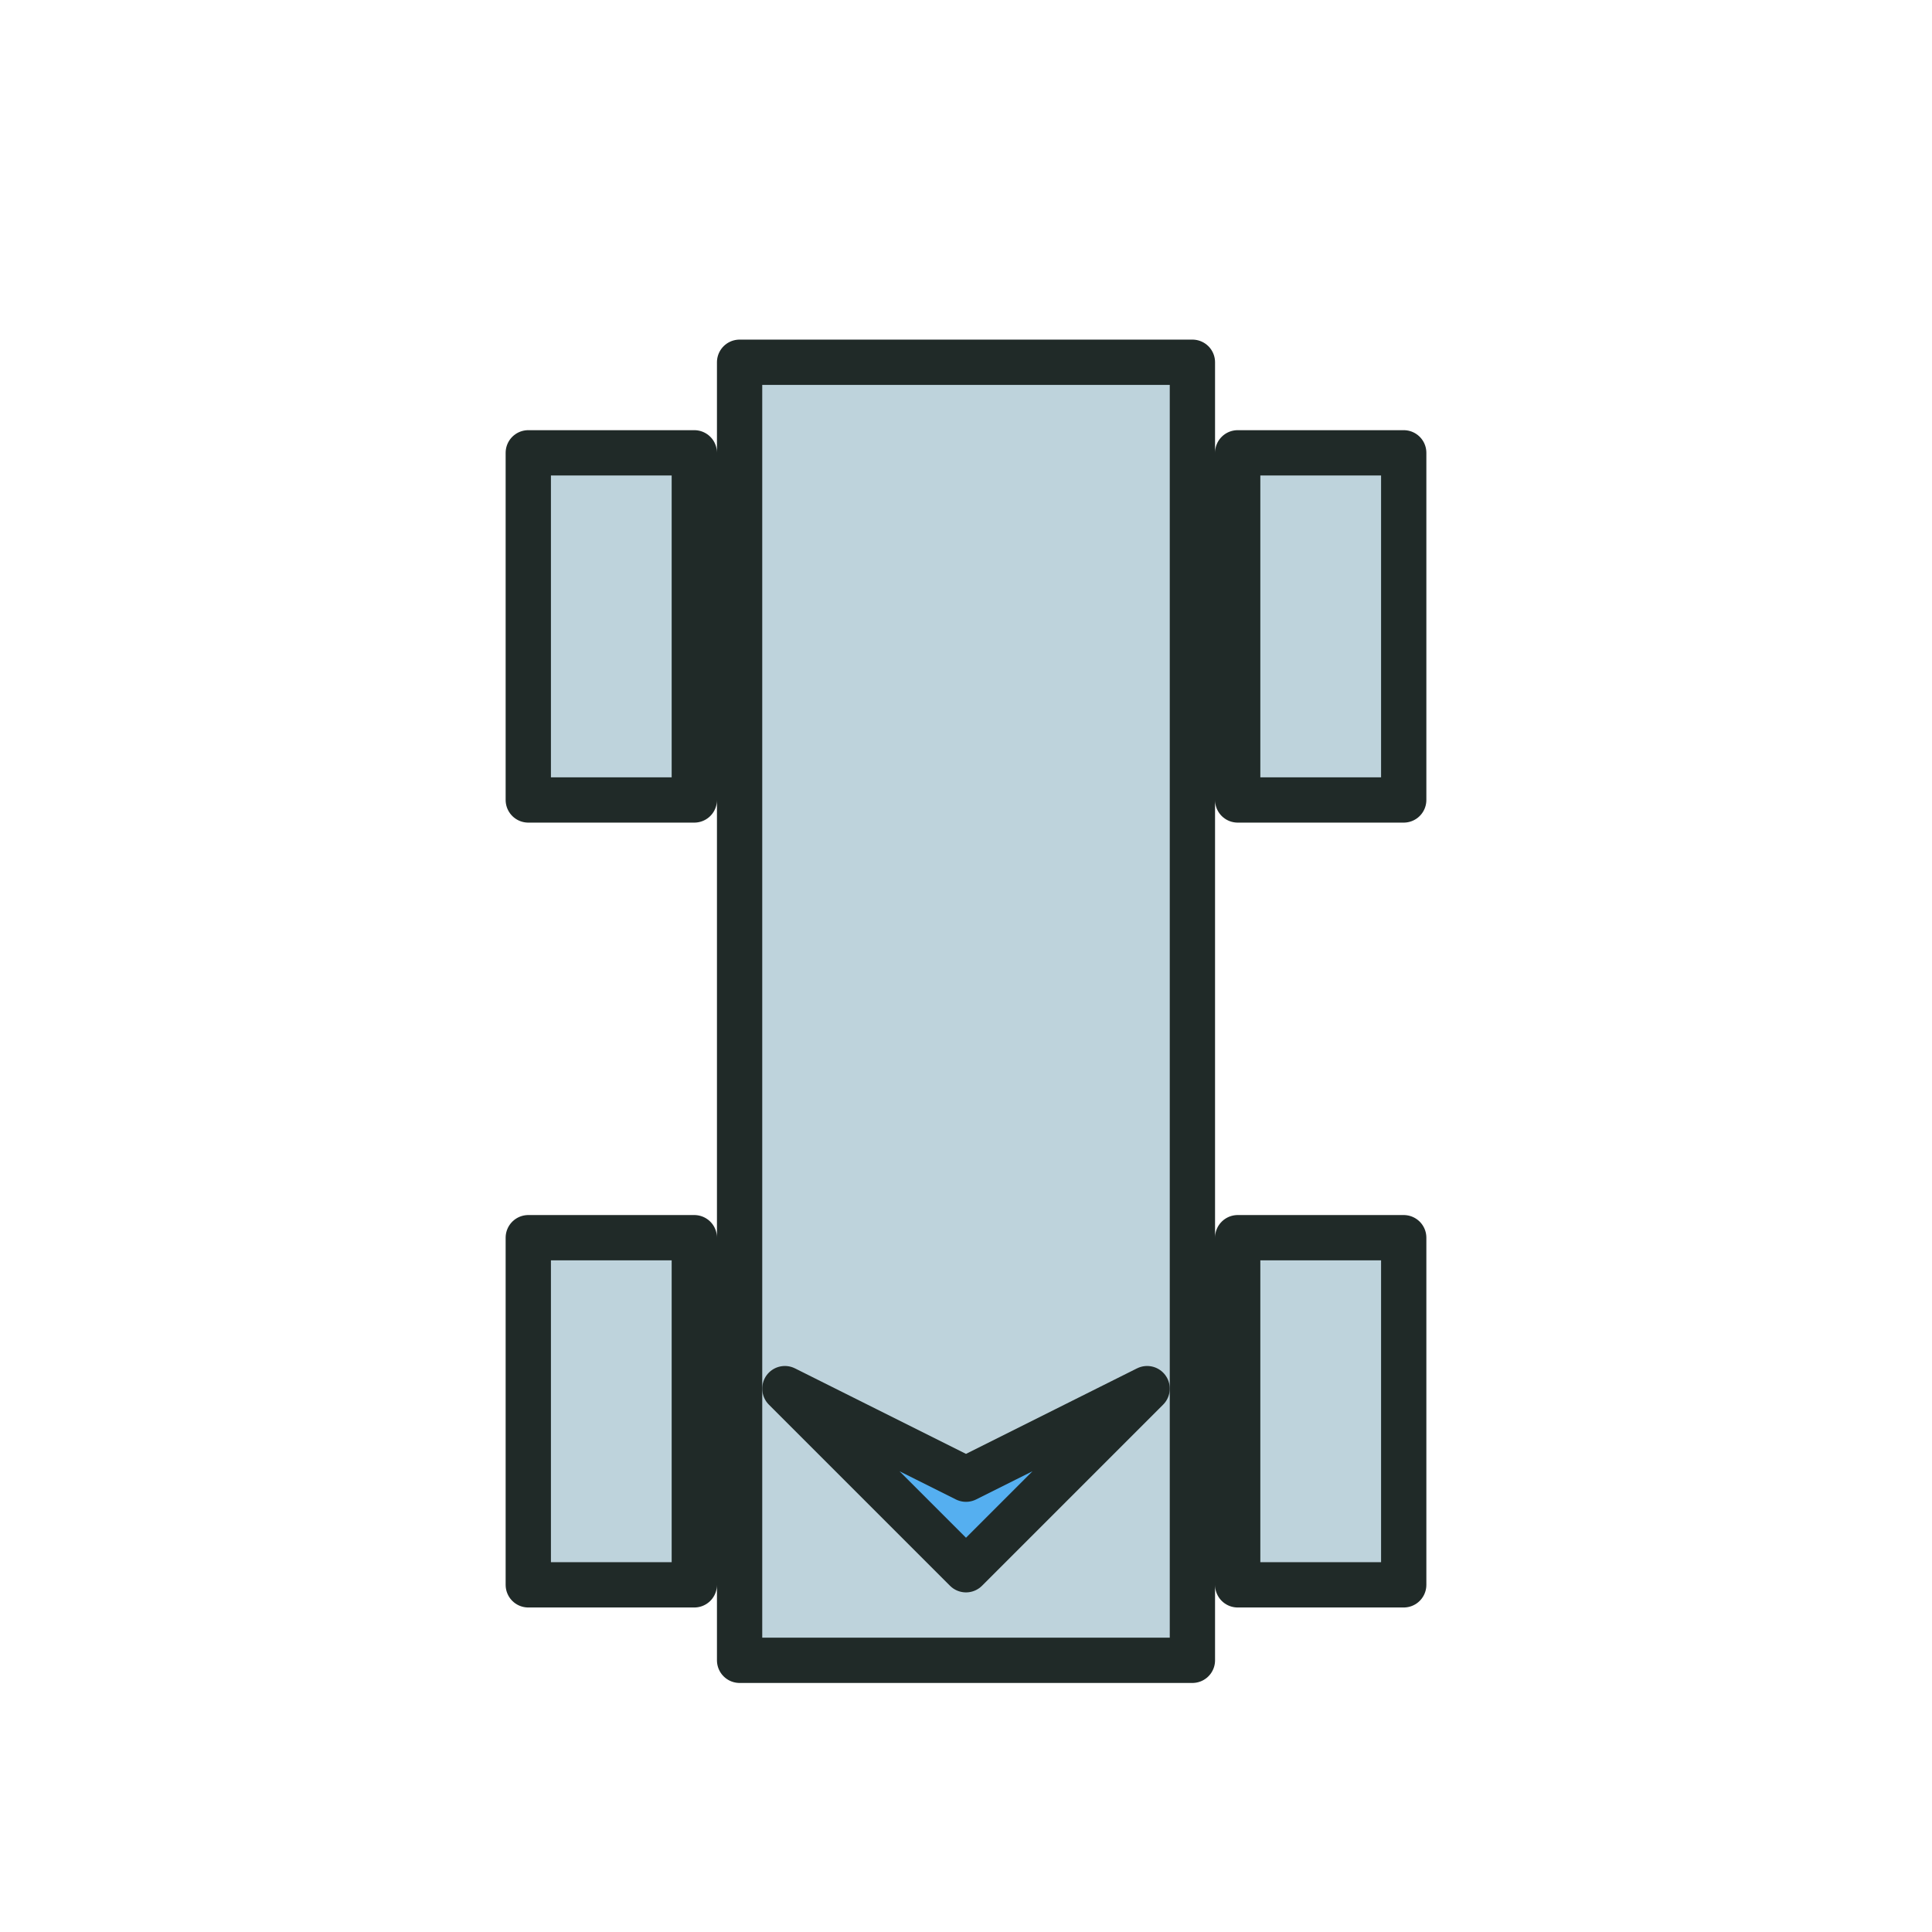
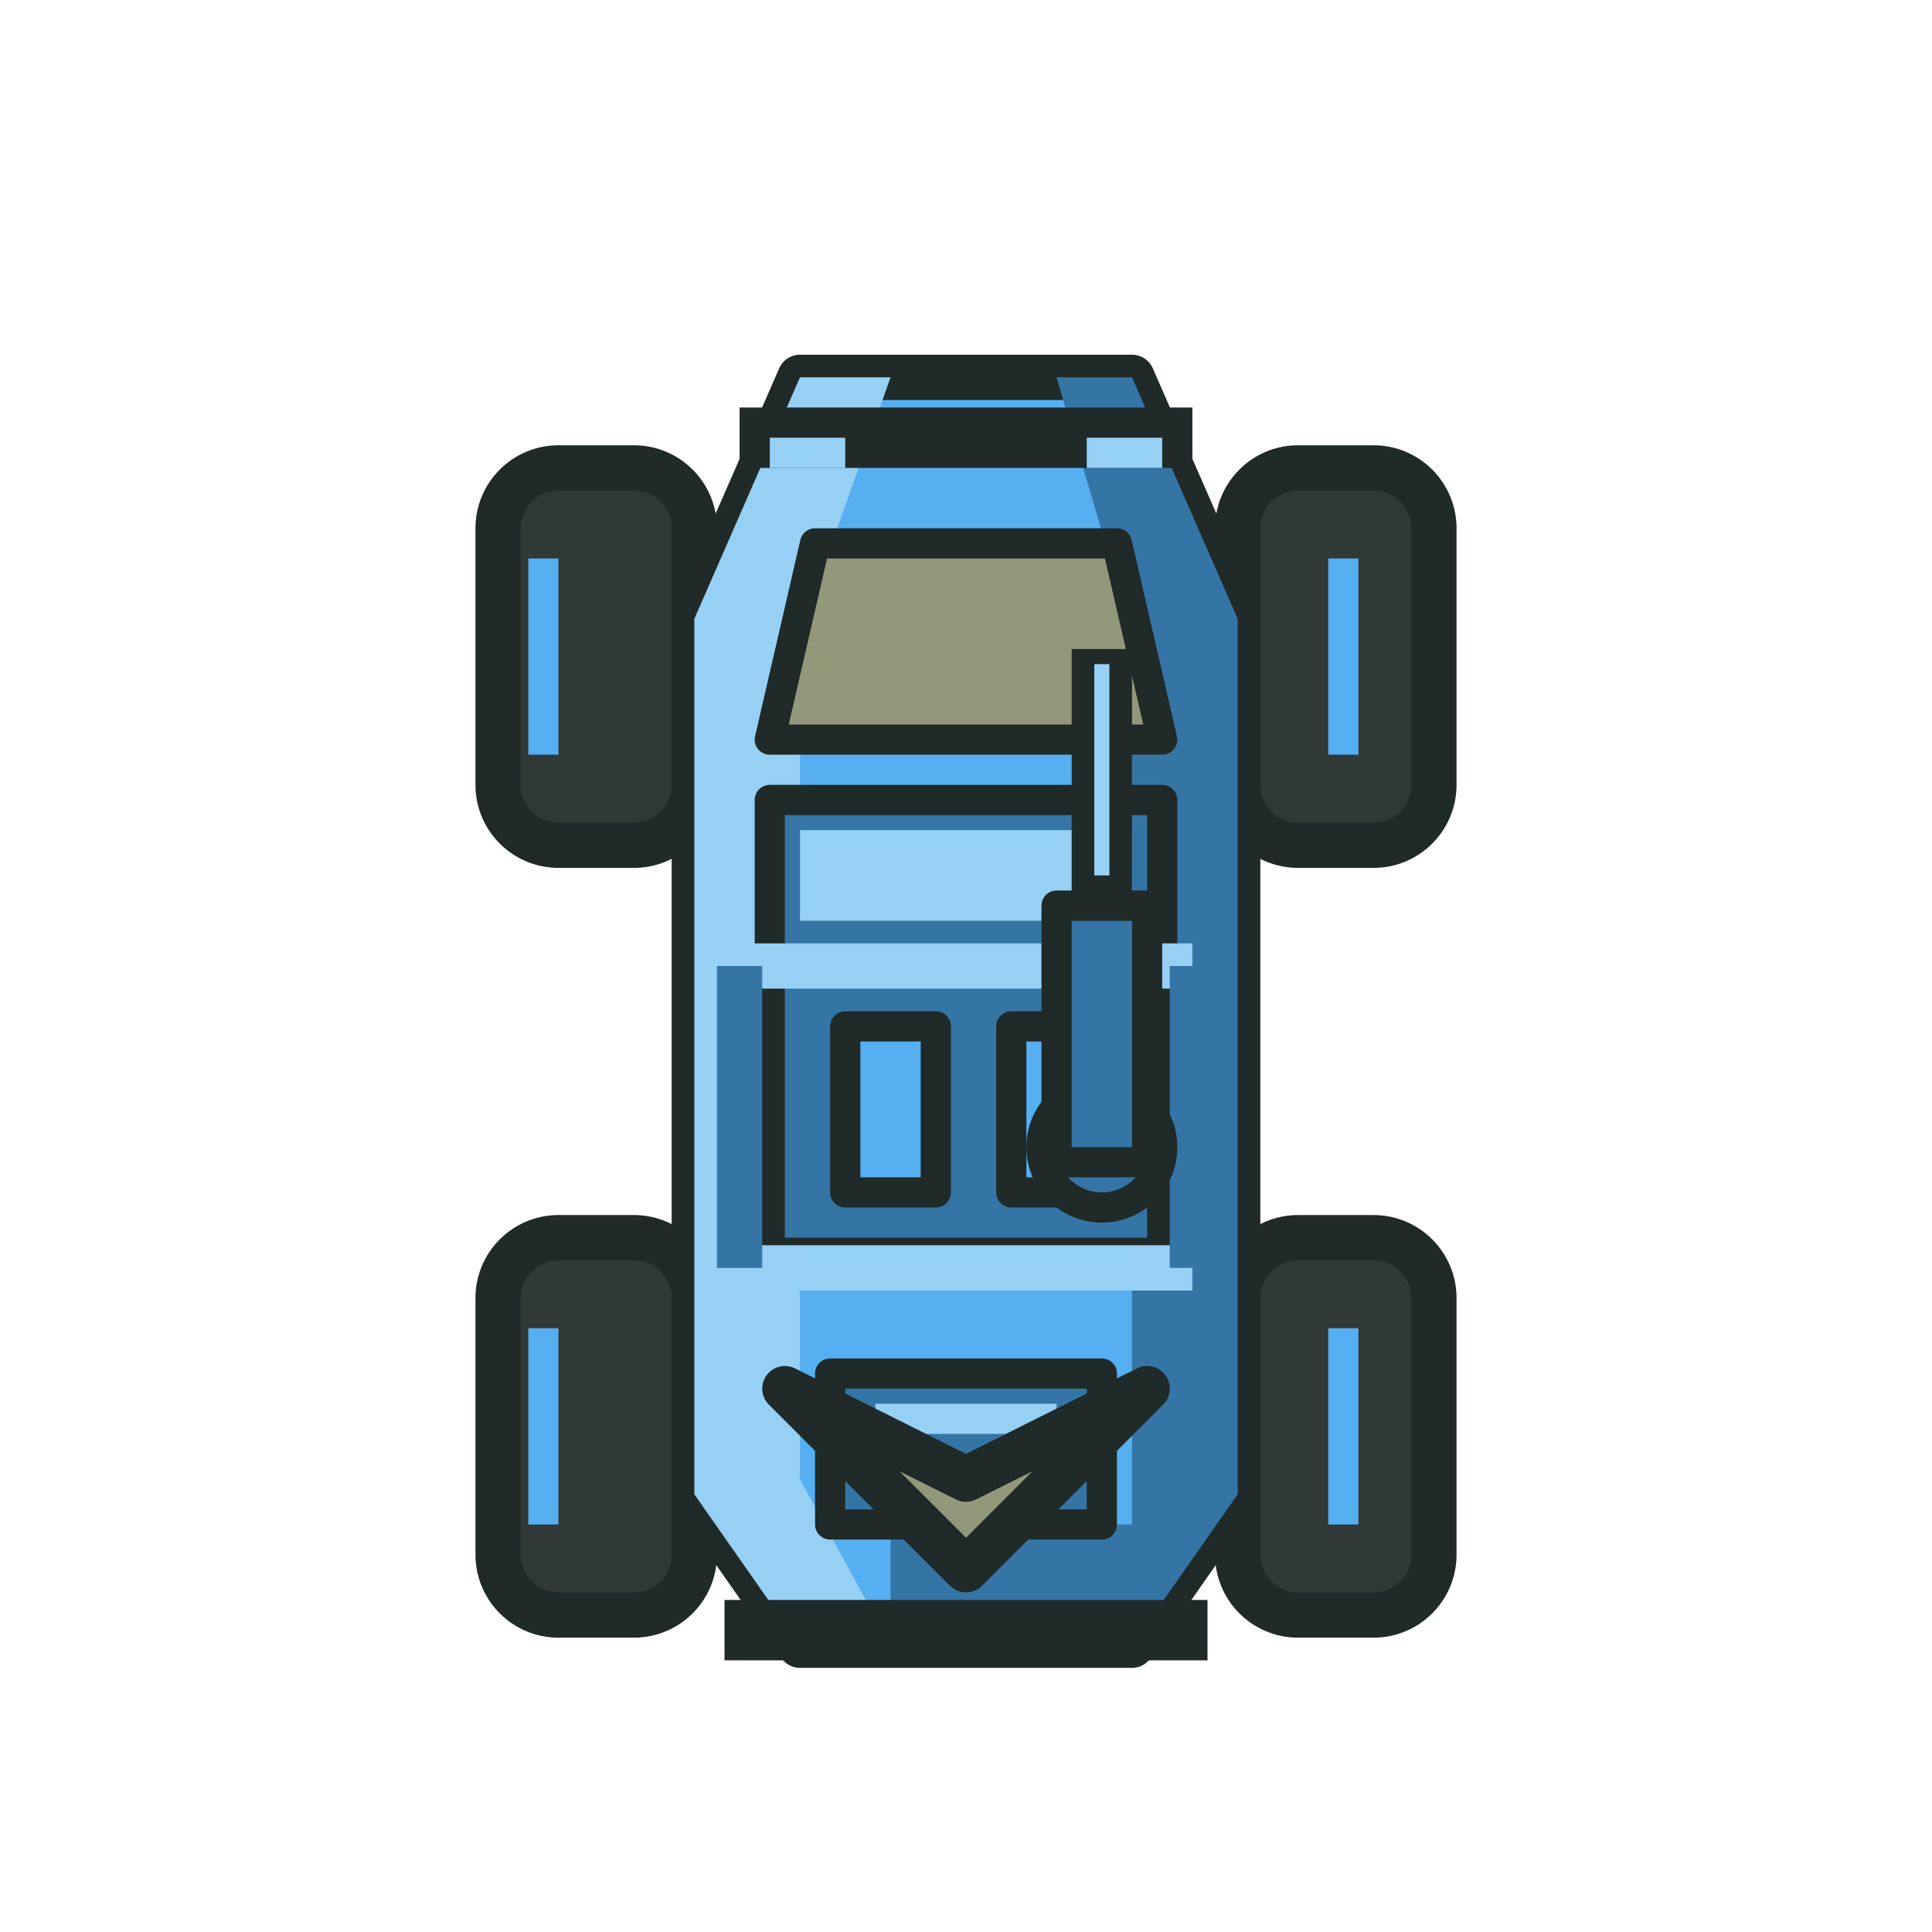
<svg xmlns="http://www.w3.org/2000/svg" width="128" height="128" viewBox="0 0 128 128">
-   <path d="M49 24 H79 V110 H49 Z M35 30 H46 V53 H35 Z M82 30 H93 V53 H82 Z M35 82 H46 V105 H35 Z M82 82 H93 V105 H82 Z" fill="#bed3dc" stroke="#202a28" stroke-width="3" stroke-linejoin="round" />
-   <path d="M52 92 L64 98 L76 92 L64 104 Z" fill="#55aff0" stroke="#202a28" stroke-width="3" stroke-linejoin="round" />
+   <g stroke="#202a28" stroke-width="3" stroke-linejoin="round">
+     <path d="M41 43h46M41 94h46" stroke="#3575a6" stroke-width="5" />
+     <g fill="#303936">
+       <rect x="33" y="31" width="13" height="25" rx="4" />
+       <rect x="82" y="31" width="13" height="25" rx="4" />
+       <rect x="33" y="82" width="13" height="25" rx="4" />
+       <rect x="82" y="82" width="13" height="25" rx="4" />
+     </g>
+     <path d="M36 37v13m53-13v13M36 88v13m53-13v13" stroke="#55aff0" stroke-width="2" />
+     <path d="M53 25h22l7 16v58l-7 10H53l-7-10V41Z" fill="#55aff0" />
+     <path d="M53 25h6l-6 17v56l6 11h-6l-7-10V41Z" fill="#97d0f5" stroke="none" />
+     <path d="M75 25l7 16v58l-7 10H59v-8h16V42l-5-17Z" fill="#3575a6" stroke="none" />
+     <path d="M49 29h30M48 108h32" fill="none" stroke-width="4" />
+     <path d="M54 36h20l3 13H51Z" fill="#92997a" stroke-width="2" />
+     <path d="M51 53h26v30H51Z" fill="#3575a6" stroke-width="2" />
+     <path d="M53 55h22v6H53Z" fill="#97d0f5" stroke="none" />
+     <path d="M56 68h6v11h-6Zm11 0h6v11h-6Z" fill="#55aff0" stroke-width="2" />
+     <path d="M49 64h30M49 84h30" stroke="#97d0f5" stroke-width="3" />
+     <path d="M49 64v20m30-20v20" stroke="#3575a6" stroke-width="3" />
+     <circle cx="73" cy="76" r="4" fill="#3575a6" stroke-width="2" />
+     <path d="M70 60h6v17h-6Z" fill="#3575a6" stroke-width="2" />
+     <path d="M73 43v18" stroke="#202a28" stroke-width="4" />
+     <path d="M73 44v14" stroke="#97d0f5" stroke-width="1" />
+     <path d="M55 91h18v10H55Z" fill="#3575a6" stroke-width="2" />
+     <path d="M58 94h12" stroke="#97d0f5" stroke-width="2" />
+     <path d="M51 30h5m16 0h5" stroke="#97d0f5" stroke-width="2" />
+   </g>
+   <path d="M52 92 L64 98 L76 92 L64 104 Z" fill="#92997a" stroke="#202a28" stroke-width="3" stroke-linejoin="round" />
</svg>
